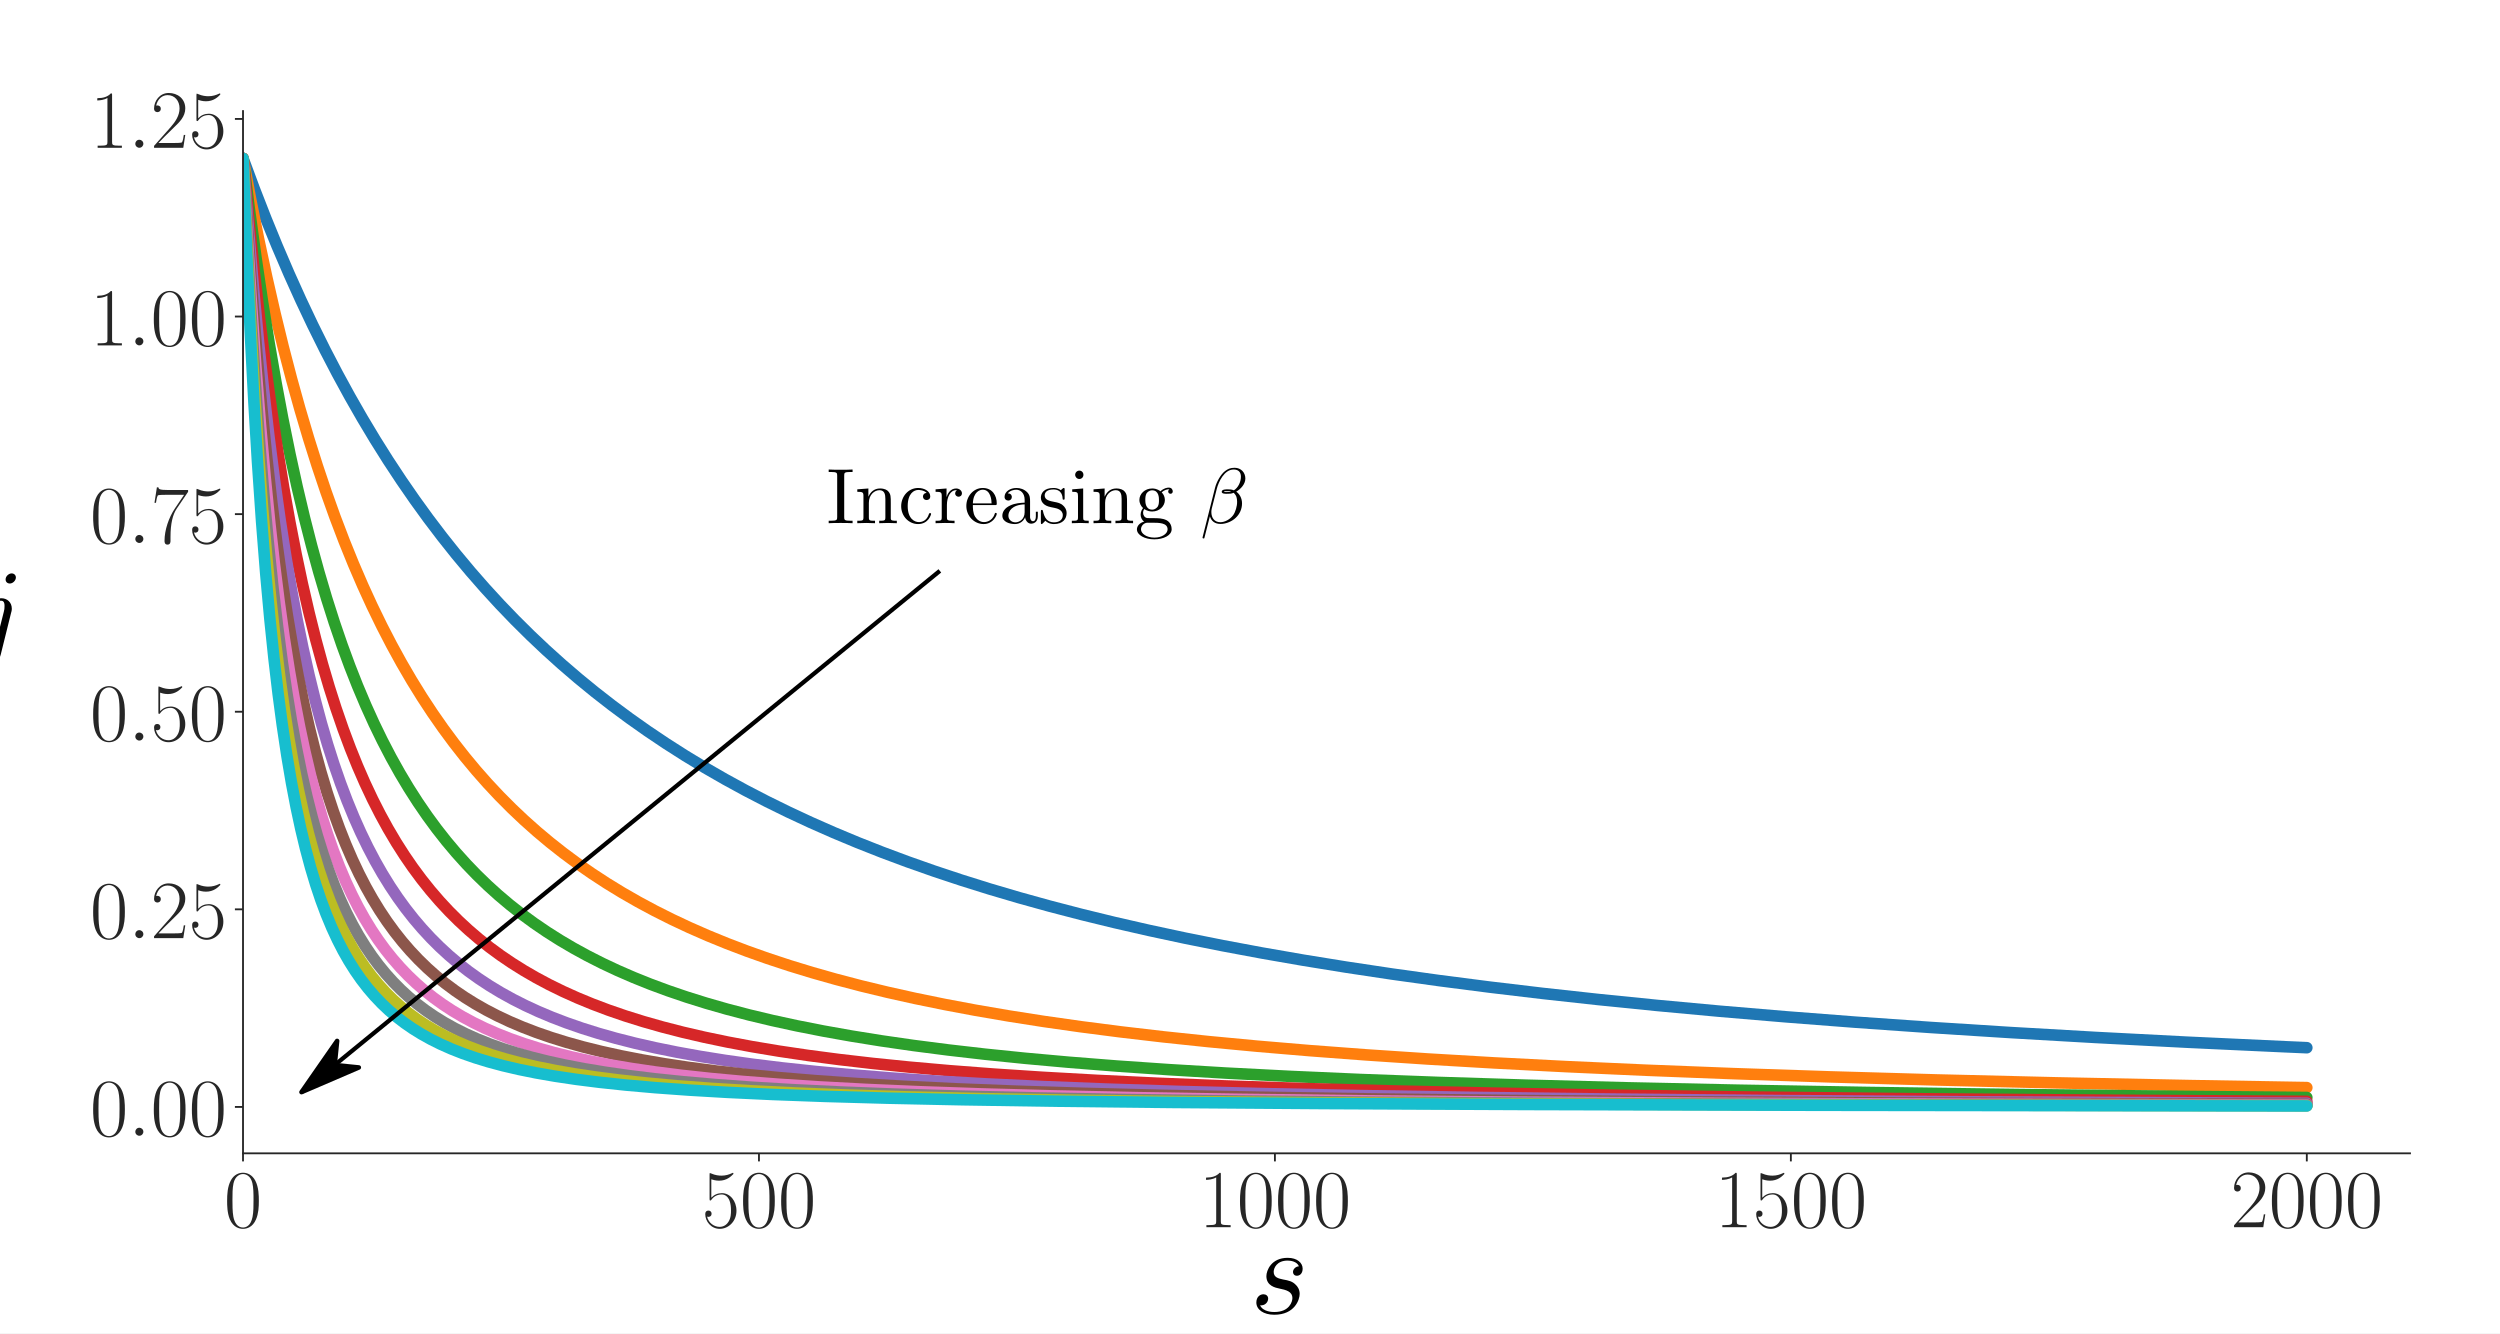
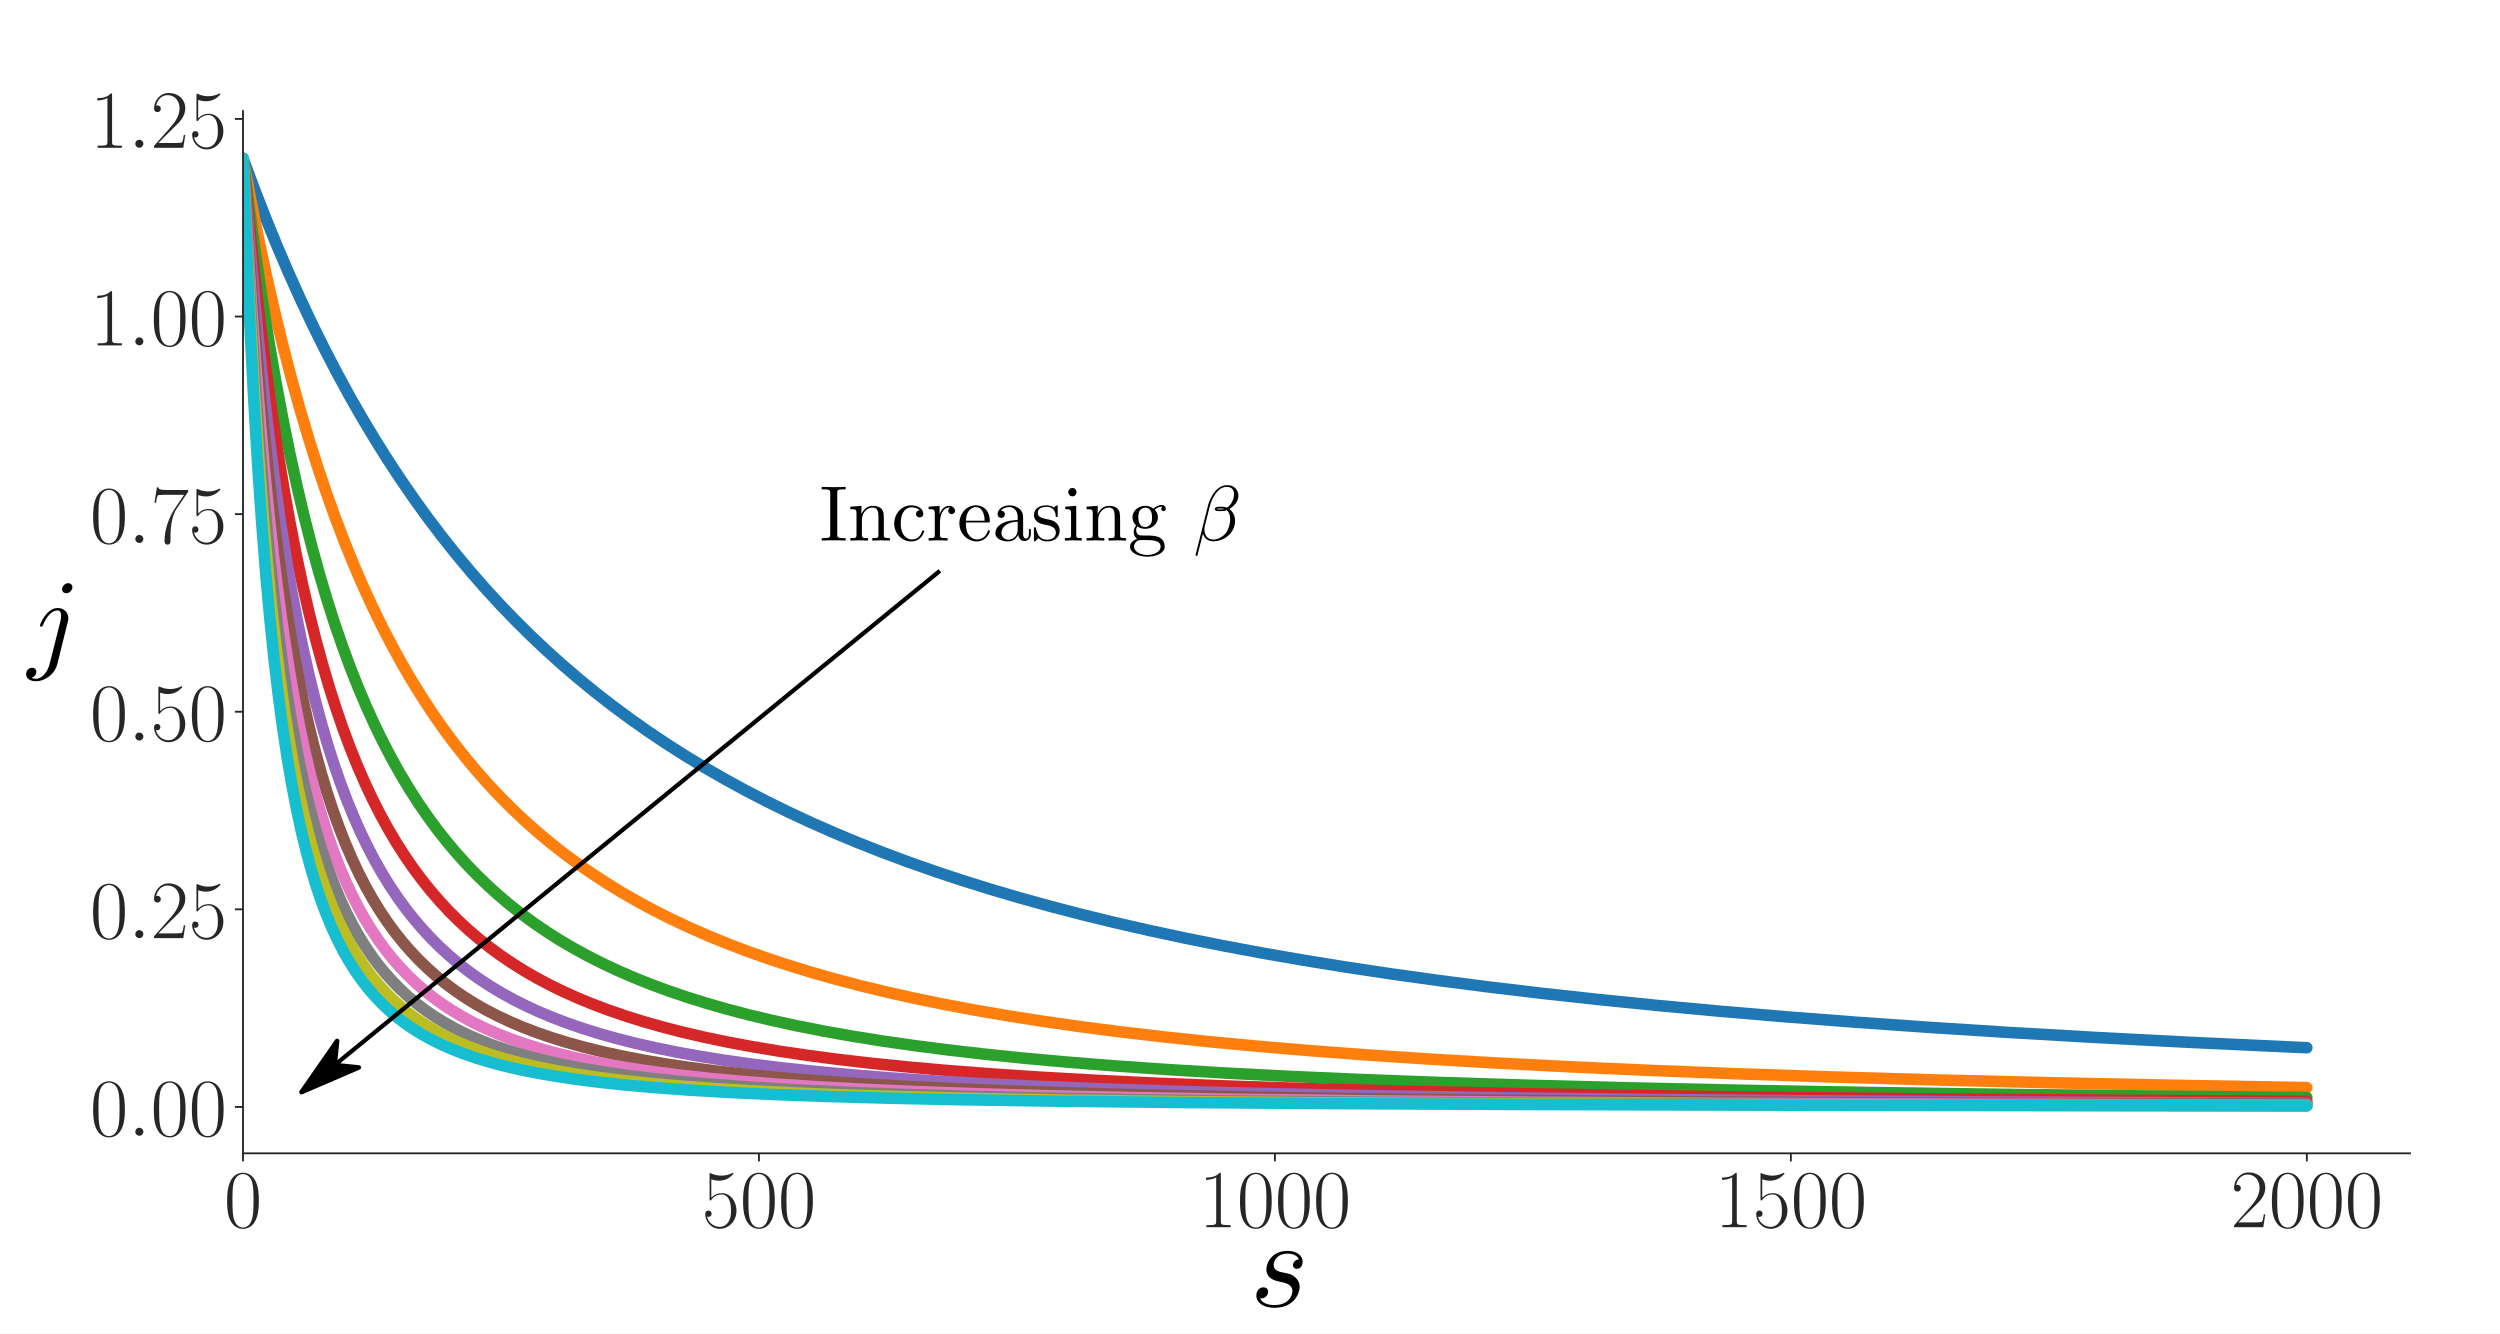
<svg xmlns="http://www.w3.org/2000/svg" xmlns:xlink="http://www.w3.org/1999/xlink" width="1080pt" height="576pt" viewBox="0 0 1080 576" version="1.1" id="svg262">
  <defs id="defs6">
    <marker style="overflow:visible;" id="Arrow1Lend" refX="0.0" refY="0.0" orient="auto">
      <path transform="scale(0.8) rotate(180) translate(12.5,0)" style="fill-rule:evenodd;fill:context-stroke;stroke:context-stroke;stroke-width:1.0pt;" d="M 0.0,0.0 L 5.0,-5.0 L -12.5,0.0 L 5.0,5.0 L 0.0,0.0 z " id="path1119" />
    </marker>
    <marker style="overflow:visible" id="Arrow1Lstart" refX="0.0" refY="0.0" orient="auto">
      <path transform="scale(0.8) translate(12.5,0)" style="fill-rule:evenodd;fill:context-stroke;stroke:context-stroke;stroke-width:1.0pt" d="M 0.0,0.0 L 5.0,-5.0 L -12.5,0.0 L 5.0,5.0 L 0.0,0.0 z " id="path1116" />
    </marker>
    <style type="text/css" id="style4">*{stroke-linejoin: round; stroke-linecap: butt}</style>
    <g id="g9151">
      <symbol overflow="visible" id="symbol3844">
        <path style="stroke:none;" d="" id="path4050" />
      </symbol>
      <symbol overflow="visible" id="symbol1366">
        <path style="stroke:none;" d="M 2.25 -6.031 C 2.25 -6.391 2.266 -6.5 3.062 -6.5 L 3.312 -6.5 L 3.312 -6.812 C 2.969 -6.781 2.188 -6.781 1.797 -6.781 C 1.422 -6.781 0.625 -6.781 0.281 -6.812 L 0.281 -6.5 L 0.531 -6.5 C 1.328 -6.5 1.359 -6.391 1.359 -6.031 L 1.359 -0.781 C 1.359 -0.422 1.328 -0.312 0.531 -0.312 L 0.281 -0.312 L 0.281 0 C 0.625 -0.031 1.422 -0.031 1.797 -0.031 C 2.188 -0.031 2.969 -0.031 3.312 0 L 3.312 -0.312 L 3.062 -0.312 C 2.266 -0.312 2.25 -0.422 2.25 -0.781 Z M 2.25 -6.031 " id="path1182" />
      </symbol>
      <symbol overflow="visible" id="symbol1303">
        <path style="stroke:none;" d="M 1.094 -3.422 L 1.094 -0.75 C 1.094 -0.312 0.984 -0.312 0.312 -0.312 L 0.312 0 C 0.672 -0.016 1.172 -0.031 1.453 -0.031 C 1.703 -0.031 2.219 -0.016 2.562 0 L 2.562 -0.312 C 1.891 -0.312 1.781 -0.312 1.781 -0.75 L 1.781 -2.594 C 1.781 -3.625 2.5 -4.188 3.125 -4.188 C 3.766 -4.188 3.875 -3.656 3.875 -3.078 L 3.875 -0.75 C 3.875 -0.312 3.766 -0.312 3.094 -0.312 L 3.094 0 C 3.438 -0.016 3.953 -0.031 4.219 -0.031 C 4.469 -0.031 5 -0.016 5.328 0 L 5.328 -0.312 C 4.812 -0.312 4.562 -0.312 4.562 -0.609 L 4.562 -2.516 C 4.562 -3.375 4.562 -3.672 4.25 -4.031 C 4.109 -4.203 3.781 -4.406 3.203 -4.406 C 2.469 -4.406 2 -3.984 1.719 -3.359 L 1.719 -4.406 L 0.312 -4.297 L 0.312 -3.984 C 1.016 -3.984 1.094 -3.922 1.094 -3.422 Z M 1.094 -3.422 " id="path8937" />
      </symbol>
      <symbol overflow="visible" id="symbol5169">
        <path style="stroke:none;" d="M 1.172 -2.172 C 1.172 -3.797 1.984 -4.219 2.516 -4.219 C 2.609 -4.219 3.234 -4.203 3.578 -3.844 C 3.172 -3.812 3.109 -3.516 3.109 -3.391 C 3.109 -3.125 3.297 -2.938 3.562 -2.938 C 3.828 -2.938 4.031 -3.094 4.031 -3.406 C 4.031 -4.078 3.266 -4.469 2.5 -4.469 C 1.25 -4.469 0.344 -3.391 0.344 -2.156 C 0.344 -0.875 1.328 0.109 2.484 0.109 C 3.812 0.109 4.141 -1.094 4.141 -1.188 C 4.141 -1.281 4.031 -1.281 4 -1.281 C 3.922 -1.281 3.891 -1.25 3.875 -1.188 C 3.594 -0.266 2.938 -0.141 2.578 -0.141 C 2.047 -0.141 1.172 -0.562 1.172 -2.172 Z M 1.172 -2.172 " id="path9913" />
      </symbol>
      <symbol overflow="visible" id="symbol856">
        <path style="stroke:none;" d="M 1.672 -3.312 L 1.672 -4.406 L 0.281 -4.297 L 0.281 -3.984 C 0.984 -3.984 1.062 -3.922 1.062 -3.422 L 1.062 -0.75 C 1.062 -0.312 0.953 -0.312 0.281 -0.312 L 0.281 0 C 0.672 -0.016 1.141 -0.031 1.422 -0.031 C 1.812 -0.031 2.281 -0.031 2.688 0 L 2.688 -0.312 L 2.469 -0.312 C 1.734 -0.312 1.719 -0.422 1.719 -0.781 L 1.719 -2.312 C 1.719 -3.297 2.141 -4.188 2.891 -4.188 C 2.953 -4.188 2.984 -4.188 3 -4.172 C 2.969 -4.172 2.766 -4.047 2.766 -3.781 C 2.766 -3.516 2.984 -3.359 3.203 -3.359 C 3.375 -3.359 3.625 -3.484 3.625 -3.797 C 3.625 -4.109 3.312 -4.406 2.891 -4.406 C 2.156 -4.406 1.797 -3.734 1.672 -3.312 Z M 1.672 -3.312 " id="path7759" />
      </symbol>
      <symbol overflow="visible" id="symbol9810">
        <path style="stroke:none;" d="M 1.109 -2.516 C 1.172 -4 2.016 -4.25 2.359 -4.25 C 3.375 -4.25 3.484 -2.906 3.484 -2.516 Z M 1.109 -2.297 L 3.891 -2.297 C 4.109 -2.297 4.141 -2.297 4.141 -2.516 C 4.141 -3.5 3.594 -4.469 2.359 -4.469 C 1.203 -4.469 0.281 -3.438 0.281 -2.188 C 0.281 -0.859 1.328 0.109 2.469 0.109 C 3.688 0.109 4.141 -1 4.141 -1.188 C 4.141 -1.281 4.062 -1.312 4 -1.312 C 3.922 -1.312 3.891 -1.25 3.875 -1.172 C 3.531 -0.141 2.625 -0.141 2.531 -0.141 C 2.031 -0.141 1.641 -0.438 1.406 -0.812 C 1.109 -1.281 1.109 -1.938 1.109 -2.297 Z M 1.109 -2.297 " id="path8660" />
      </symbol>
      <symbol overflow="visible" id="symbol4187">
        <path style="stroke:none;" d="M 3.312 -0.75 C 3.359 -0.359 3.625 0.062 4.094 0.062 C 4.312 0.062 4.922 -0.078 4.922 -0.891 L 4.922 -1.453 L 4.672 -1.453 L 4.672 -0.891 C 4.672 -0.312 4.422 -0.25 4.312 -0.25 C 3.984 -0.25 3.938 -0.703 3.938 -0.75 L 3.938 -2.734 C 3.938 -3.156 3.938 -3.547 3.578 -3.922 C 3.188 -4.312 2.688 -4.469 2.219 -4.469 C 1.391 -4.469 0.703 -4 0.703 -3.344 C 0.703 -3.047 0.906 -2.875 1.172 -2.875 C 1.453 -2.875 1.625 -3.078 1.625 -3.328 C 1.625 -3.453 1.578 -3.781 1.109 -3.781 C 1.391 -4.141 1.875 -4.25 2.188 -4.25 C 2.688 -4.25 3.25 -3.859 3.25 -2.969 L 3.25 -2.609 C 2.734 -2.578 2.047 -2.547 1.422 -2.25 C 0.672 -1.906 0.422 -1.391 0.422 -0.953 C 0.422 -0.141 1.391 0.109 2.016 0.109 C 2.672 0.109 3.125 -0.297 3.312 -0.75 Z M 3.25 -2.391 L 3.25 -1.391 C 3.25 -0.453 2.531 -0.109 2.078 -0.109 C 1.594 -0.109 1.188 -0.453 1.188 -0.953 C 1.188 -1.5 1.609 -2.328 3.25 -2.391 Z M 3.25 -2.391 " id="path6323" />
      </symbol>
      <symbol overflow="visible" id="symbol6079">
        <path style="stroke:none;" d="M 2.078 -1.938 C 2.297 -1.891 3.109 -1.734 3.109 -1.016 C 3.109 -0.516 2.766 -0.109 1.984 -0.109 C 1.141 -0.109 0.781 -0.672 0.594 -1.531 C 0.562 -1.656 0.562 -1.688 0.453 -1.688 C 0.328 -1.688 0.328 -1.625 0.328 -1.453 L 0.328 -0.125 C 0.328 0.047 0.328 0.109 0.438 0.109 C 0.484 0.109 0.5 0.094 0.688 -0.094 C 0.703 -0.109 0.703 -0.125 0.891 -0.312 C 1.328 0.094 1.781 0.109 1.984 0.109 C 3.125 0.109 3.594 -0.562 3.594 -1.281 C 3.594 -1.797 3.297 -2.109 3.172 -2.219 C 2.844 -2.547 2.453 -2.625 2.031 -2.703 C 1.469 -2.812 0.812 -2.938 0.812 -3.516 C 0.812 -3.875 1.062 -4.281 1.922 -4.281 C 3.016 -4.281 3.078 -3.375 3.094 -3.078 C 3.094 -2.984 3.188 -2.984 3.203 -2.984 C 3.344 -2.984 3.344 -3.031 3.344 -3.219 L 3.344 -4.234 C 3.344 -4.391 3.344 -4.469 3.234 -4.469 C 3.188 -4.469 3.156 -4.469 3.031 -4.344 C 3 -4.312 2.906 -4.219 2.859 -4.188 C 2.484 -4.469 2.078 -4.469 1.922 -4.469 C 0.703 -4.469 0.328 -3.797 0.328 -3.234 C 0.328 -2.891 0.484 -2.609 0.75 -2.391 C 1.078 -2.141 1.359 -2.078 2.078 -1.938 Z M 2.078 -1.938 " id="path1599" />
      </symbol>
      <symbol overflow="visible" id="symbol8472">
        <path style="stroke:none;" d="M 1.766 -4.406 L 0.375 -4.297 L 0.375 -3.984 C 1.016 -3.984 1.109 -3.922 1.109 -3.438 L 1.109 -0.75 C 1.109 -0.312 1 -0.312 0.328 -0.312 L 0.328 0 C 0.641 -0.016 1.188 -0.031 1.422 -0.031 C 1.781 -0.031 2.125 -0.016 2.469 0 L 2.469 -0.312 C 1.797 -0.312 1.766 -0.359 1.766 -0.75 Z M 1.797 -6.141 C 1.797 -6.453 1.562 -6.672 1.281 -6.672 C 0.969 -6.672 0.75 -6.406 0.75 -6.141 C 0.75 -5.875 0.969 -5.609 1.281 -5.609 C 1.562 -5.609 1.797 -5.828 1.797 -6.141 Z M 1.797 -6.141 " id="path5448" />
      </symbol>
      <symbol overflow="visible" id="symbol950">
        <path style="stroke:none;" d="M 2.219 -1.719 C 1.344 -1.719 1.344 -2.719 1.344 -2.938 C 1.344 -3.203 1.359 -3.531 1.5 -3.781 C 1.578 -3.891 1.812 -4.172 2.219 -4.172 C 3.078 -4.172 3.078 -3.188 3.078 -2.953 C 3.078 -2.688 3.078 -2.359 2.922 -2.109 C 2.844 -2 2.609 -1.719 2.219 -1.719 Z M 1.062 -1.328 C 1.062 -1.359 1.062 -1.594 1.219 -1.797 C 1.609 -1.516 2.031 -1.484 2.219 -1.484 C 3.141 -1.484 3.828 -2.172 3.828 -2.938 C 3.828 -3.312 3.672 -3.672 3.422 -3.906 C 3.781 -4.25 4.141 -4.297 4.312 -4.297 C 4.344 -4.297 4.391 -4.297 4.422 -4.281 C 4.312 -4.25 4.25 -4.141 4.25 -4.016 C 4.25 -3.844 4.391 -3.734 4.547 -3.734 C 4.641 -3.734 4.828 -3.797 4.828 -4.031 C 4.828 -4.203 4.719 -4.516 4.328 -4.516 C 4.125 -4.516 3.688 -4.453 3.266 -4.047 C 2.844 -4.375 2.438 -4.406 2.219 -4.406 C 1.281 -4.406 0.594 -3.719 0.594 -2.953 C 0.594 -2.516 0.812 -2.141 1.062 -1.922 C 0.938 -1.781 0.75 -1.453 0.75 -1.094 C 0.75 -0.781 0.891 -0.406 1.203 -0.203 C 0.594 -0.047 0.281 0.391 0.281 0.781 C 0.281 1.5 1.266 2.047 2.484 2.047 C 3.656 2.047 4.688 1.547 4.688 0.766 C 4.688 0.422 4.562 -0.094 4.047 -0.375 C 3.516 -0.641 2.938 -0.641 2.328 -0.641 C 2.078 -0.641 1.656 -0.641 1.578 -0.656 C 1.266 -0.703 1.062 -1 1.062 -1.328 Z M 2.5 1.828 C 1.484 1.828 0.797 1.312 0.797 0.781 C 0.797 0.328 1.172 -0.047 1.609 -0.062 L 2.203 -0.062 C 3.062 -0.062 4.172 -0.062 4.172 0.781 C 4.172 1.328 3.469 1.828 2.5 1.828 Z M 2.5 1.828 " id="path3969" />
      </symbol>
      <symbol overflow="visible" id="symbol7783">
        <path style="stroke:none;" d="" id="path5863" />
      </symbol>
      <symbol overflow="visible" id="symbol2578">
        <path style="stroke:none;" d="M 5.734 -5.672 C 5.734 -6.422 5.188 -7.031 4.375 -7.031 C 3.797 -7.031 3.516 -6.875 3.172 -6.625 C 2.625 -6.219 2.078 -5.25 1.891 -4.5 L 0.297 1.828 C 0.297 1.875 0.344 1.938 0.422 1.938 C 0.5 1.938 0.531 1.906 0.531 1.891 L 1.234 -0.875 C 1.422 -0.266 1.859 0.094 2.594 0.094 C 3.312 0.094 4.062 -0.25 4.516 -0.688 C 5 -1.141 5.312 -1.781 5.312 -2.516 C 5.312 -3.234 4.938 -3.766 4.578 -4 C 5.156 -4.344 5.734 -4.953 5.734 -5.672 Z M 3.938 -4.016 C 3.812 -3.969 3.703 -3.953 3.453 -3.953 C 3.312 -3.953 3.125 -3.938 3.016 -3.984 C 3.047 -4.094 3.406 -4.062 3.516 -4.062 C 3.719 -4.062 3.812 -4.062 3.938 -4.016 Z M 5.172 -5.906 C 5.172 -5.203 4.797 -4.484 4.281 -4.172 C 4 -4.281 3.812 -4.297 3.516 -4.297 C 3.297 -4.297 2.734 -4.312 2.734 -3.984 C 2.734 -3.703 3.25 -3.734 3.422 -3.734 C 3.797 -3.734 3.953 -3.734 4.25 -3.859 C 4.625 -3.5 4.672 -3.188 4.688 -2.734 C 4.703 -2.156 4.469 -1.406 4.188 -1.016 C 3.797 -0.484 3.125 -0.125 2.562 -0.125 C 1.797 -0.125 1.422 -0.703 1.422 -1.406 C 1.422 -1.5 1.422 -1.656 1.469 -1.844 L 2.109 -4.359 C 2.328 -5.219 3.047 -6.812 4.25 -6.812 C 4.828 -6.812 5.172 -6.5 5.172 -5.906 Z M 5.172 -5.906 " id="path9817" />
      </symbol>
    </g>
    <g id="g6552">
      <symbol overflow="visible" id="symbol3606">
        <path style="stroke:none;" d="" id="path761" />
      </symbol>
      <symbol overflow="visible" id="symbol7247">
        <path style="stroke:none;" d="M 3.891 -3.734 C 3.625 -3.719 3.422 -3.5 3.422 -3.281 C 3.422 -3.141 3.516 -2.984 3.734 -2.984 C 3.953 -2.984 4.188 -3.156 4.188 -3.547 C 4.188 -4 3.766 -4.406 3 -4.406 C 1.688 -4.406 1.312 -3.391 1.312 -2.953 C 1.312 -2.172 2.047 -2.031 2.344 -1.969 C 2.859 -1.859 3.375 -1.75 3.375 -1.203 C 3.375 -0.953 3.156 -0.109 1.953 -0.109 C 1.812 -0.109 1.047 -0.109 0.812 -0.641 C 1.203 -0.594 1.453 -0.891 1.453 -1.172 C 1.453 -1.391 1.281 -1.516 1.078 -1.516 C 0.812 -1.516 0.516 -1.312 0.516 -0.859 C 0.516 -0.297 1.094 0.109 1.938 0.109 C 3.562 0.109 3.953 -1.094 3.953 -1.547 C 3.953 -1.906 3.766 -2.156 3.641 -2.266 C 3.375 -2.547 3.078 -2.609 2.641 -2.688 C 2.281 -2.766 1.891 -2.844 1.891 -3.297 C 1.891 -3.578 2.125 -4.188 3 -4.188 C 3.25 -4.188 3.75 -4.109 3.891 -3.734 Z M 3.891 -3.734 " id="path8413" />
      </symbol>
    </g>
    <g id="g1034">
      <symbol overflow="visible" id="symbol7494">
        <path style="stroke:none;" d="" id="path4746" />
      </symbol>
      <symbol overflow="visible" id="symbol4426">
        <path style="stroke:none;" d="M 3.953 -6.234 C 3.953 -6.422 3.812 -6.594 3.578 -6.594 C 3.344 -6.594 3.047 -6.359 3.047 -6.062 C 3.047 -5.859 3.188 -5.703 3.422 -5.703 C 3.688 -5.703 3.953 -5.969 3.953 -6.234 Z M 1.953 0.5 C 1.766 1.25 1.281 1.828 0.734 1.828 C 0.672 1.828 0.516 1.828 0.344 1.734 C 0.641 1.672 0.781 1.406 0.781 1.203 C 0.781 1.047 0.672 0.859 0.406 0.859 C 0.156 0.859 -0.125 1.062 -0.125 1.422 C -0.125 1.828 0.266 2.047 0.75 2.047 C 1.453 2.047 2.375 1.516 2.625 0.531 L 3.531 -3.125 C 3.594 -3.312 3.594 -3.453 3.594 -3.484 C 3.594 -4.062 3.172 -4.406 2.672 -4.406 C 1.656 -4.406 1.094 -2.953 1.094 -2.875 C 1.094 -2.766 1.188 -2.766 1.203 -2.766 C 1.297 -2.766 1.312 -2.781 1.391 -2.969 C 1.641 -3.578 2.094 -4.188 2.641 -4.188 C 2.781 -4.188 2.953 -4.141 2.953 -3.734 C 2.953 -3.5 2.938 -3.391 2.891 -3.219 Z M 1.953 0.5 " id="path6807" />
      </symbol>
    </g>
  </defs>
  <g id="figure_1">
    <g id="patch_1">
      <path d="M 0 576  L 1080 576  L 1080 0  L 0 0  z " style="fill: #ffffff" id="path8" />
    </g>
    <g id="axes_1">
      <g id="patch_2">
        <path d="M 104.981 498.237  L 1041.12 498.237  L 1041.12 47.991  L 104.981 47.991  z " style="fill: #ffffff" id="path11" />
      </g>
      <g id="matplotlib.axis_1">
        <g id="xtick_1">
          <g id="line2d_1">
            <defs id="defs15">
              <path id="mfeec7d2810" d="M 0 0  L 0 3.5  " style="stroke: #262626; stroke-width: 0.8" />
            </defs>
            <g id="g19">
              <use xlink:href="#mfeec7d2810" x="104.981" y="498.237" style="fill: #262626; stroke: #262626; stroke-width: 0.8" id="use17" />
            </g>
          </g>
          <g id="text_1">
            <g style="fill: #262626" transform="translate(96.75641 530.1439) scale(0.36 -0.36)" id="g27">
              <defs id="defs23">
                <path id="CMR17-30" d="M 2688 2025  C 2688 2416 2682 3080 2413 3591  C 2176 4039 1798 4198 1466 4198  C 1158 4198 768 4058 525 3597  C 269 3118 243 2524 243 2025  C 243 1661 250 1106 448 619  C 723 -39 1216 -128 1466 -128  C 1760 -128 2208 -7 2470 600  C 2662 1042 2688 1559 2688 2025  z M 1466 -26  C 1056 -26 813 325 723 812  C 653 1188 653 1738 653 2096  C 653 2588 653 2997 736 3387  C 858 3929 1216 4096 1466 4096  C 1728 4096 2067 3923 2189 3400  C 2272 3036 2278 2607 2278 2096  C 2278 1680 2278 1169 2202 792  C 2067 95 1690 -26 1466 -26  z " transform="scale(0.015625)" />
              </defs>
              <use xlink:href="#CMR17-30" transform="scale(0.996264)" id="use25" />
            </g>
          </g>
        </g>
        <g id="xtick_2">
          <g id="line2d_2">
            <g id="g33">
              <use xlink:href="#mfeec7d2810" x="327.871" y="498.237" style="fill: #262626; stroke: #262626; stroke-width: 0.8" id="use31" />
            </g>
          </g>
          <g id="text_2">
            <g style="fill: #262626" transform="translate(303.1982 530.1439) scale(0.36 -0.36)" id="g45">
              <defs id="defs37">
                <path id="CMR17-35" d="M 730 3692  C 794 3666 1056 3584 1325 3584  C 1920 3584 2246 3911 2432 4100  C 2432 4157 2432 4192 2394 4192  C 2387 4192 2374 4192 2323 4163  C 2099 4058 1837 3973 1517 3973  C 1325 3973 1037 3999 723 4139  C 653 4171 640 4171 634 4171  C 602 4171 595 4164 595 4037  L 595 2203  C 595 2089 595 2057 659 2057  C 691 2057 704 2070 736 2114  C 941 2401 1222 2522 1542 2522  C 1766 2522 2246 2382 2246 1289  C 2246 1085 2246 715 2054 421  C 1894 159 1645 25 1370 25  C 947 25 518 320 403 814  C 429 807 480 795 506 795  C 589 795 749 840 749 1038  C 749 1210 627 1280 506 1280  C 358 1280 262 1190 262 1011  C 262 454 704 -128 1382 -128  C 2042 -128 2669 440 2669 1264  C 2669 2030 2170 2624 1549 2624  C 1222 2624 947 2503 730 2274  L 730 3692  z " transform="scale(0.015625)" />
              </defs>
              <use xlink:href="#CMR17-35" transform="scale(0.996264)" id="use39" />
              <use xlink:href="#CMR17-30" transform="translate(45.69048 0) scale(0.996264)" id="use41" />
              <use xlink:href="#CMR17-30" transform="translate(91.38095 0) scale(0.996264)" id="use43" />
            </g>
          </g>
        </g>
        <g id="xtick_3">
          <g id="line2d_3">
            <g id="g51">
              <use xlink:href="#mfeec7d2810" x="550.761" y="498.237" style="fill: #262626; stroke: #262626; stroke-width: 0.8" id="use49" />
            </g>
          </g>
          <g id="text_3">
            <g style="fill: #262626" transform="translate(517.8642 530.1439) scale(0.36 -0.36)" id="g65">
              <defs id="defs55">
                <path id="CMR17-31" d="M 1702 4058  C 1702 4192 1696 4192 1606 4192  C 1357 3916 979 3827 621 3827  C 602 3827 570 3827 563 3808  C 557 3795 557 3782 557 3648  C 755 3648 1088 3686 1344 3839  L 1344 461  C 1344 236 1331 160 781 160  L 589 160  L 589 0  C 896 0 1216 0 1523 0  C 1830 0 2150 0 2458 0  L 2458 160  L 2266 160  C 1715 160 1702 230 1702 458  L 1702 4058  z " transform="scale(0.015625)" />
              </defs>
              <use xlink:href="#CMR17-31" transform="scale(0.996264)" id="use57" />
              <use xlink:href="#CMR17-30" transform="translate(45.69048 0) scale(0.996264)" id="use59" />
              <use xlink:href="#CMR17-30" transform="translate(91.38095 0) scale(0.996264)" id="use61" />
              <use xlink:href="#CMR17-30" transform="translate(137.0714 0) scale(0.996264)" id="use63" />
            </g>
          </g>
        </g>
        <g id="xtick_4">
          <g id="line2d_4">
            <g id="g71">
              <use xlink:href="#mfeec7d2810" x="773.652" y="498.237" style="fill: #262626; stroke: #262626; stroke-width: 0.8" id="use69" />
            </g>
          </g>
          <g id="text_4">
            <g style="fill: #262626" transform="translate(740.7545 530.1439) scale(0.36 -0.36)" id="g82">
              <use xlink:href="#CMR17-31" transform="scale(0.996264)" id="use74" />
              <use xlink:href="#CMR17-35" transform="translate(45.69048 0) scale(0.996264)" id="use76" />
              <use xlink:href="#CMR17-30" transform="translate(91.38095 0) scale(0.996264)" id="use78" />
              <use xlink:href="#CMR17-30" transform="translate(137.0714 0) scale(0.996264)" id="use80" />
            </g>
          </g>
        </g>
        <g id="xtick_5">
          <g id="line2d_5">
            <g id="g88">
              <use xlink:href="#mfeec7d2810" x="996.542" y="498.237" style="fill: #262626; stroke: #262626; stroke-width: 0.8" id="use86" />
            </g>
          </g>
          <g id="text_5">
            <g style="fill: #262626" transform="translate(963.6448 530.1439) scale(0.36 -0.36)" id="g102">
              <defs id="defs92">
                <path id="CMR17-32" d="M 2669 989  L 2554 989  C 2490 536 2438 459 2413 420  C 2381 369 1920 369 1830 369  L 602 369  C 832 619 1280 1072 1824 1597  C 2214 1967 2669 2402 2669 3035  C 2669 3790 2067 4224 1395 4224  C 691 4224 262 3604 262 3030  C 262 2780 448 2748 525 2748  C 589 2748 781 2787 781 3010  C 781 3207 614 3264 525 3264  C 486 3264 448 3258 422 3245  C 544 3790 915 4058 1306 4058  C 1862 4058 2227 3617 2227 3035  C 2227 2479 1901 2000 1536 1584  L 262 146  L 262 0  L 2515 0  L 2669 989  z " transform="scale(0.015625)" />
              </defs>
              <use xlink:href="#CMR17-32" transform="scale(0.996264)" id="use94" />
              <use xlink:href="#CMR17-30" transform="translate(45.69048 0) scale(0.996264)" id="use96" />
              <use xlink:href="#CMR17-30" transform="translate(91.38095 0) scale(0.996264)" id="use98" />
              <use xlink:href="#CMR17-30" transform="translate(137.0714 0) scale(0.996264)" id="use100" />
            </g>
          </g>
        </g>
      </g>
      <g id="matplotlib.axis_2">
        <g id="ytick_1">
          <g id="line2d_6">
            <defs id="defs108">
              <path id="m984793fc97" d="M 0 0  L -3.5 0  " style="stroke: #262626; stroke-width: 0.8" />
            </defs>
            <g id="g112">
              <use xlink:href="#m984793fc97" x="104.981" y="478.197" style="fill: #262626; stroke: #262626; stroke-width: 0.8" id="use110" />
            </g>
          </g>
          <g id="text_6">
            <g style="fill: #262626" transform="translate(38.88 490.6501) scale(0.36 -0.36)" id="g126">
              <defs id="defs116">
                <path id="CMMI12-3a" d="M 1178 307  C 1178 492 1024 619 870 619  C 685 619 557 466 557 313  C 557 128 710 0 864 0  C 1050 0 1178 153 1178 307  z " transform="scale(0.015625)" />
              </defs>
              <use xlink:href="#CMR17-30" transform="scale(0.996264)" id="use118" />
              <use xlink:href="#CMMI12-3a" transform="translate(45.69048 0) scale(0.996264)" id="use120" />
              <use xlink:href="#CMR17-30" transform="translate(72.78765 0) scale(0.996264)" id="use122" />
              <use xlink:href="#CMR17-30" transform="translate(118.4781 0) scale(0.996264)" id="use124" />
            </g>
          </g>
        </g>
        <g id="ytick_2">
          <g id="line2d_7">
            <g id="g132">
              <use xlink:href="#m984793fc97" x="104.981" y="392.834" style="fill: #262626; stroke: #262626; stroke-width: 0.8" id="use130" />
            </g>
          </g>
          <g id="text_7">
            <g style="fill: #262626" transform="translate(38.88 405.2875) scale(0.36 -0.36)" id="g143">
              <use xlink:href="#CMR17-30" transform="scale(0.996264)" id="use135" />
              <use xlink:href="#CMMI12-3a" transform="translate(45.69048 0) scale(0.996264)" id="use137" />
              <use xlink:href="#CMR17-32" transform="translate(72.78765 0) scale(0.996264)" id="use139" />
              <use xlink:href="#CMR17-35" transform="translate(118.4781 0) scale(0.996264)" id="use141" />
            </g>
          </g>
        </g>
        <g id="ytick_3">
          <g id="line2d_8">
            <g id="g149">
              <use xlink:href="#m984793fc97" x="104.981" y="307.472" style="fill: #262626; stroke: #262626; stroke-width: 0.8" id="use147" />
            </g>
          </g>
          <g id="text_8">
            <g style="fill: #262626" transform="translate(38.88 319.925) scale(0.36 -0.36)" id="g160">
              <use xlink:href="#CMR17-30" transform="scale(0.996264)" id="use152" />
              <use xlink:href="#CMMI12-3a" transform="translate(45.69048 0) scale(0.996264)" id="use154" />
              <use xlink:href="#CMR17-35" transform="translate(72.78765 0) scale(0.996264)" id="use156" />
              <use xlink:href="#CMR17-30" transform="translate(118.4781 0) scale(0.996264)" id="use158" />
            </g>
          </g>
        </g>
        <g id="ytick_4">
          <g id="line2d_9">
            <g id="g166">
              <use xlink:href="#m984793fc97" x="104.981" y="222.109" style="fill: #262626; stroke: #262626; stroke-width: 0.8" id="use164" />
            </g>
          </g>
          <g id="text_9">
            <g style="fill: #262626" transform="translate(38.88 234.5624) scale(0.36 -0.36)" id="g180">
              <defs id="defs170">
                <path id="CMR17-37" d="M 2886 3941  L 2886 4081  L 1382 4081  C 634 4081 621 4165 595 4288  L 480 4288  L 294 3094  L 410 3094  C 429 3215 474 3540 550 3661  C 589 3712 1062 3712 1171 3712  L 2579 3712  L 1869 2661  C 1395 1954 1069 999 1069 165  C 1069 89 1069 -128 1299 -128  C 1530 -128 1530 89 1530 171  L 1530 465  C 1530 1508 1709 2196 2003 2636  L 2886 3941  z " transform="scale(0.015625)" />
              </defs>
              <use xlink:href="#CMR17-30" transform="scale(0.996264)" id="use172" />
              <use xlink:href="#CMMI12-3a" transform="translate(45.69048 0) scale(0.996264)" id="use174" />
              <use xlink:href="#CMR17-37" transform="translate(72.78765 0) scale(0.996264)" id="use176" />
              <use xlink:href="#CMR17-35" transform="translate(118.4781 0) scale(0.996264)" id="use178" />
            </g>
          </g>
        </g>
        <g id="ytick_5">
          <g id="line2d_10">
            <g id="g186">
              <use xlink:href="#m984793fc97" x="104.981" y="136.747" style="fill: #262626; stroke: #262626; stroke-width: 0.8" id="use184" />
            </g>
          </g>
          <g id="text_10">
            <g style="fill: #262626" transform="translate(38.88 149.1999) scale(0.36 -0.36)" id="g197">
              <use xlink:href="#CMR17-31" transform="scale(0.996264)" id="use189" />
              <use xlink:href="#CMMI12-3a" transform="translate(45.69048 0) scale(0.996264)" id="use191" />
              <use xlink:href="#CMR17-30" transform="translate(72.78765 0) scale(0.996264)" id="use193" />
              <use xlink:href="#CMR17-30" transform="translate(118.4781 0) scale(0.996264)" id="use195" />
            </g>
          </g>
        </g>
        <g id="ytick_6">
          <g id="line2d_11">
            <g id="g203">
              <use xlink:href="#m984793fc97" x="104.981" y="51.384" style="fill: #262626; stroke: #262626; stroke-width: 0.8" id="use201" />
            </g>
          </g>
          <g id="text_11">
            <g style="fill: #262626" transform="translate(38.88 63.83729) scale(0.36 -0.36)" id="g214">
              <use xlink:href="#CMR17-31" transform="scale(0.996264)" id="use206" />
              <use xlink:href="#CMMI12-3a" transform="translate(45.69048 0) scale(0.996264)" id="use208" />
              <use xlink:href="#CMR17-32" transform="translate(72.78765 0) scale(0.996264)" id="use210" />
              <use xlink:href="#CMR17-35" transform="translate(118.4781 0) scale(0.996264)" id="use212" />
            </g>
          </g>
        </g>
      </g>
      <g id="line2d_12">
        <path d="M 104.981 68.457  L 109.884 81.665  L 114.788 94.245  L 119.691 106.235  L 124.818 118.179  L 129.944 129.557  L 135.071 140.403  L 140.42 151.191  L 145.77 161.469  L 151.119 171.27  L 156.468 180.623  L 162.041 189.918  L 167.613 198.785  L 173.408 207.579  L 179.203 215.963  L 184.998 223.965  L 191.016 231.892  L 197.034 239.454  L 203.275 246.934  L 209.516 254.068  L 215.98 261.114  L 222.444 267.833  L 229.131 274.46  L 235.817 280.78  L 242.727 287.005  L 249.859 293.128  L 256.992 298.961  L 264.347 304.692  L 271.926 310.314  L 279.727 315.82  L 287.751 321.206  L 295.998 326.467  L 304.468 331.6  L 313.16 336.601  L 322.076 341.469  L 331.214 346.203  L 340.576 350.802  L 350.16 355.266  L 360.19 359.691  L 370.443 363.971  L 381.142 368.195  L 392.063 372.27  L 403.431 376.275  L 415.244 380.202  L 427.503 384.041  L 440.208 387.786  L 453.358 391.433  L 467.177 395.032  L 481.442 398.517  L 496.376 401.936  L 511.978 405.278  L 528.249 408.535  L 545.189 411.699  L 563.02 414.802  L 581.743 417.832  L 601.357 420.779  L 621.863 423.635  L 643.484 426.422  L 666.441 429.154  L 690.514 431.792  L 715.923 434.352  L 742.893 436.845  L 771.423 439.257  L 801.736 441.596  L 834.055 443.865  L 868.603 446.064  L 905.38 448.181  L 944.831 450.228  L 987.181 452.2  L 996.542 452.608  L 996.542 452.608  " clip-path="url(#p0d0d117145)" style="fill: none; stroke: #1f77b4; stroke-width: 5; stroke-linecap: round" id="path219" />
      </g>
      <g id="line2d_13">
        <path d="M 104.981 68.457  L 108.324 86.329  L 111.667 103.057  L 115.234 119.745  L 118.8 135.343  L 122.366 149.944  L 125.932 163.631  L 129.499 176.48  L 133.288 189.287  L 137.077 201.295  L 140.866 212.569  L 144.655 223.168  L 148.667 233.713  L 152.679 243.617  L 156.691 252.931  L 160.703 261.701  L 164.938 270.413  L 169.173 278.61  L 173.408 286.331  L 177.866 293.984  L 182.324 301.187  L 186.781 307.977  L 191.462 314.693  L 196.143 321.019  L 200.824 326.985  L 205.727 332.878  L 210.631 338.433  L 215.757 343.907  L 221.107 349.282  L 226.456 354.341  L 232.028 359.3  L 237.6 363.968  L 243.396 368.536  L 249.414 372.996  L 255.655 377.339  L 262.118 381.56  L 268.805 385.654  L 275.715 389.616  L 282.847 393.445  L 290.203 397.14  L 297.781 400.699  L 305.805 404.218  L 314.052 407.591  L 322.745 410.902  L 331.66 414.062  L 341.022 417.146  L 350.829 420.144  L 361.082 423.048  L 372.003 425.909  L 383.371 428.655  L 395.407 431.335  L 408.112 433.933  L 421.485 436.442  L 435.75 438.89  L 450.906 441.262  L 466.955 443.547  L 484.117 445.764  L 502.394 447.898  L 522.008 449.963  L 542.96 451.943  L 565.695 453.866  L 590.213 455.711  L 616.737 457.481  L 645.49 459.173  L 676.917 460.796  L 711.242 462.342  L 748.911 463.813  L 790.591 465.214  L 836.73 466.539  L 888.217 467.791  L 946.169 468.974  L 996.542 469.845  L 996.542 469.845  " clip-path="url(#p0d0d117145)" style="fill: none; stroke: #ff7f0e; stroke-width: 5; stroke-linecap: round" id="path222" />
      </g>
      <g id="line2d_14">
        <path d="M 104.981 68.457  L 107.655 89.786  L 110.553 111.064  L 113.451 130.639  L 116.348 148.688  L 119.246 165.365  L 122.143 180.807  L 125.264 196.19  L 128.384 210.409  L 131.505 223.578  L 134.625 235.798  L 137.746 247.158  L 141.089 258.466  L 144.432 268.962  L 147.776 278.723  L 151.119 287.817  L 154.462 296.302  L 158.029 304.741  L 161.595 312.607  L 165.161 319.949  L 168.95 327.227  L 172.739 334.014  L 176.528 340.353  L 180.541 346.619  L 184.553 352.468  L 188.565 357.935  L 192.799 363.327  L 197.034 368.364  L 201.492 373.317  L 205.95 377.942  L 210.631 382.476  L 215.311 386.709  L 220.215 390.85  L 225.341 394.885  L 230.691 398.804  L 236.263 402.6  L 241.835 406.13  L 247.63 409.544  L 253.649 412.84  L 260.112 416.122  L 266.799 419.263  L 273.709 422.265  L 281.064 425.216  L 288.642 428.018  L 296.666 430.749  L 305.136 433.397  L 314.052 435.952  L 323.636 438.462  L 333.666 440.856  L 344.365 443.179  L 355.732 445.417  L 367.768 447.561  L 380.696 449.638  L 394.515 451.632  L 409.449 453.561  L 425.497 455.409  L 442.882 457.186  L 461.828 458.895  L 482.557 460.537  L 505.069 462.093  L 529.81 463.578  L 557.225 464.995  L 587.538 466.335  L 621.418 467.604  L 659.309 468.797  L 702.104 469.916  L 750.917 470.965  L 806.862 471.94  L 871.723 472.842  L 947.952 473.673  L 996.542 474.106  L 996.542 474.106  " clip-path="url(#p0d0d117145)" style="fill: none; stroke: #2ca02c; stroke-width: 5; stroke-linecap: round" id="path225" />
      </g>
      <g id="line2d_15">
        <path d="M 104.981 68.457  L 107.432 94.327  L 109.884 117.819  L 112.336 139.216  L 114.788 158.76  L 117.24 176.659  L 119.914 194.52  L 122.589 210.838  L 125.264 225.786  L 127.938 239.514  L 130.613 252.15  L 133.511 264.738  L 136.408 276.302  L 139.306 286.95  L 142.203 296.777  L 145.101 305.864  L 148.221 314.907  L 151.342 323.256  L 154.462 330.98  L 157.583 338.14  L 160.926 345.247  L 164.27 351.825  L 167.613 357.927  L 171.179 363.96  L 174.745 369.551  L 178.312 374.74  L 182.101 379.857  L 185.89 384.602  L 189.902 389.262  L 193.914 393.582  L 198.149 397.809  L 202.384 401.727  L 206.842 405.55  L 211.522 409.262  L 216.203 412.698  L 221.107 416.028  L 226.233 419.245  L 231.582 422.343  L 237.155 425.317  L 243.173 428.27  L 249.414 431.078  L 255.877 433.743  L 262.787 436.35  L 270.142 438.881  L 277.944 441.322  L 286.191 443.664  L 294.883 445.898  L 304.245 448.07  L 314.275 450.162  L 324.973 452.163  L 336.564 454.098  L 349.046 455.949  L 362.419 457.706  L 376.907 459.384  L 392.732 460.992  L 410.118 462.532  L 429.286 464.002  L 450.461 465.397  L 473.864 466.712  L 499.942 467.953  L 529.364 469.125  L 562.575 470.222  L 600.466 471.247  L 644.152 472.201  L 694.971 473.083  L 754.929 473.894  L 826.477 474.632  L 913.404 475.3  L 996.542 475.777  L 996.542 475.777  " clip-path="url(#p0d0d117145)" style="fill: none; stroke: #d62728; stroke-width: 5; stroke-linecap: round" id="path228" />
      </g>
      <g id="line2d_16">
        <path d="M 104.981 68.457  L 107.21 97.694  L 109.439 123.905  L 111.667 147.495  L 113.896 168.801  L 116.125 188.109  L 118.577 207.329  L 121.029 224.698  L 123.481 240.446  L 125.932 254.769  L 128.384 267.834  L 130.836 279.784  L 133.511 291.694  L 136.185 302.562  L 138.86 312.506  L 141.535 321.627  L 144.209 330.015  L 147.107 338.363  L 150.005 346.023  L 152.902 353.071  L 155.8 359.569  L 158.92 366.016  L 162.041 371.951  L 165.161 377.426  L 168.504 382.836  L 171.848 387.821  L 175.191 392.425  L 178.757 396.958  L 182.324 401.141  L 186.113 405.241  L 189.902 409.021  L 193.914 412.713  L 198.149 416.297  L 202.384 419.595  L 206.842 422.79  L 211.522 425.87  L 216.426 428.83  L 221.552 431.664  L 226.902 434.368  L 232.474 436.941  L 238.492 439.474  L 244.733 441.862  L 251.42 444.183  L 258.552 446.422  L 266.13 448.566  L 274.377 450.663  L 283.07 452.64  L 292.431 454.54  L 302.462 456.35  L 313.383 458.095  L 325.196 459.756  L 338.124 461.349  L 352.389 462.878  L 367.991 464.323  L 385.377 465.706  L 404.545 467.003  L 426.166 468.238  L 450.461 469.396  L 477.876 470.476  L 509.304 471.486  L 545.635 472.425  L 587.984 473.291  L 637.911 474.082  L 697.869 474.803  L 770.977 475.453  L 862.139 476.031  L 978.934 476.539  L 996.542 476.599  L 996.542 476.599  " clip-path="url(#p0d0d117145)" style="fill: none; stroke: #9467bd; stroke-width: 5; stroke-linecap: round" id="path231" />
      </g>
      <g id="line2d_17">
        <path d="M 104.981 68.457  L 106.987 99.93  L 108.993 127.904  L 110.999 152.881  L 113.005 175.274  L 115.234 197.542  L 117.463 217.438  L 119.691 235.287  L 121.92 251.362  L 124.149 265.89  L 126.378 279.064  L 128.83 292.185  L 131.282 304.049  L 133.734 314.812  L 136.185 324.606  L 138.637 333.543  L 141.312 342.431  L 143.987 350.523  L 146.661 357.912  L 149.336 364.676  L 152.233 371.38  L 155.131 377.506  L 158.029 383.119  L 160.926 388.275  L 164.047 393.372  L 167.167 398.047  L 170.51 402.64  L 173.854 406.848  L 177.197 410.714  L 180.763 414.501  L 184.553 418.186  L 188.342 421.559  L 192.354 424.83  L 196.589 427.984  L 200.824 430.867  L 205.281 433.641  L 209.962 436.299  L 214.866 438.836  L 220.215 441.349  L 225.787 443.72  L 231.805 446.031  L 238.046 448.191  L 244.733 450.273  L 251.865 452.263  L 259.667 454.205  L 268.136 456.077  L 277.275 457.86  L 287.082 459.545  L 297.781 461.154  L 309.594 462.7  L 322.522 464.163  L 336.787 465.549  L 352.612 466.859  L 370.22 468.091  L 390.057 469.253  L 412.569 470.344  L 438.202 471.36  L 467.846 472.306  L 502.394 473.181  L 543.183 473.984  L 591.996 474.715  L 651.285 475.373  L 725.062 475.961  L 819.121 476.477  L 943.048 476.924  L 996.542 477.064  L 996.542 477.064  " clip-path="url(#p0d0d117145)" style="fill: none; stroke: #8c564b; stroke-width: 5; stroke-linecap: round" id="path234" />
      </g>
      <g id="line2d_18">
        <path d="M 104.981 68.457  L 106.764 101.059  L 108.547 129.911  L 110.553 158.574  L 112.559 183.831  L 114.565 206.203  L 116.571 226.114  L 118.577 243.912  L 120.583 259.886  L 122.812 275.788  L 125.041 290.011  L 127.27 302.783  L 129.499 314.296  L 131.728 324.71  L 134.179 335.058  L 136.631 344.392  L 139.083 352.84  L 141.535 360.512  L 143.987 367.5  L 146.661 374.435  L 149.336 380.737  L 152.011 386.482  L 154.685 391.733  L 157.583 396.927  L 160.48 401.667  L 163.378 406.004  L 166.498 410.273  L 169.619 414.175  L 172.962 417.993  L 176.306 421.48  L 179.872 424.875  L 183.438 427.973  L 187.227 430.979  L 191.239 433.876  L 195.474 436.653  L 199.932 439.304  L 204.613 441.823  L 209.516 444.208  L 214.643 446.459  L 220.215 448.661  L 226.233 450.792  L 232.474 452.766  L 239.384 454.713  L 246.739 456.549  L 254.763 458.317  L 263.456 459.999  L 272.817 461.581  L 283.07 463.089  L 294.437 464.532  L 306.919 465.891  L 320.961 467.191  L 336.564 468.407  L 354.172 469.552  L 374.232 470.628  L 397.19 471.63  L 423.714 472.558  L 454.696 473.413  L 491.472 474.197  L 535.605 474.908  L 589.544 475.546  L 657.08 476.114  L 744.007 476.611  L 859.687 477.037  L 996.542 477.352  L 996.542 477.352  " clip-path="url(#p0d0d117145)" style="fill: none; stroke: #e377c2; stroke-width: 5; stroke-linecap: round" id="path237" />
      </g>
      <g id="line2d_19">
        <path d="M 104.981 68.457  L 106.764 105.434  L 108.547 137.611  L 110.33 165.785  L 112.113 190.595  L 113.896 212.556  L 115.902 234.378  L 117.908 253.612  L 119.914 270.652  L 121.92 285.82  L 123.926 299.382  L 125.932 311.556  L 128.161 323.677  L 130.39 334.52  L 132.619 344.258  L 134.848 353.038  L 137.077 360.98  L 139.529 368.873  L 141.98 375.994  L 144.432 382.439  L 146.884 388.293  L 149.559 394.087  L 152.233 399.337  L 154.908 404.11  L 157.806 408.808  L 160.703 413.071  L 163.601 416.954  L 166.721 420.758  L 169.842 424.218  L 173.185 427.59  L 176.528 430.654  L 180.095 433.626  L 183.884 436.488  L 187.896 439.228  L 192.131 441.837  L 196.589 444.309  L 201.269 446.644  L 206.173 448.839  L 211.522 450.983  L 217.095 452.975  L 223.113 454.89  L 229.576 456.714  L 236.709 458.489  L 244.287 460.144  L 252.534 461.718  L 261.673 463.234  L 271.703 464.668  L 282.847 466.033  L 295.329 467.33  L 309.148 468.537  L 324.751 469.673  L 342.582 470.743  L 362.865 471.731  L 386.491 472.653  L 414.13 473.502  L 446.894 474.278  L 486.346 474.981  L 534.713 475.612  L 595.339 476.172  L 673.574 476.661  L 778.109 477.079  L 924.548 477.428  L 996.542 477.543  L 996.542 477.543  " clip-path="url(#p0d0d117145)" style="fill: none; stroke: #7f7f7f; stroke-width: 5; stroke-linecap: round" id="path240" />
      </g>
      <g id="line2d_20">
        <path d="M 104.981 68.457  L 106.541 104.934  L 108.101 136.735  L 109.884 168.331  L 111.667 195.726  L 113.451 219.633  L 115.234 240.622  L 117.017 259.149  L 118.8 275.587  L 120.806 291.955  L 122.812 306.414  L 124.818 319.249  L 126.824 330.695  L 128.83 340.945  L 131.059 351.127  L 133.288 360.215  L 135.517 368.36  L 137.746 375.689  L 139.974 382.306  L 142.426 388.871  L 144.878 394.783  L 147.33 400.126  L 149.782 404.971  L 152.456 409.759  L 155.131 414.091  L 157.806 418.024  L 160.703 421.89  L 163.601 425.394  L 166.721 428.814  L 169.842 431.912  L 173.185 434.918  L 176.751 437.812  L 180.318 440.425  L 184.107 442.933  L 188.119 445.325  L 192.354 447.595  L 196.812 449.74  L 201.715 451.848  L 206.842 453.811  L 212.414 455.706  L 218.432 457.514  L 224.896 459.223  L 232.028 460.875  L 239.829 462.445  L 248.299 463.92  L 257.661 465.322  L 268.136 466.658  L 279.727 467.908  L 292.654 469.077  L 307.365 470.18  L 324.082 471.206  L 343.473 472.168  L 365.985 473.055  L 392.509 473.869  L 424.16 474.611  L 462.497 475.28  L 509.972 475.877  L 570.376 476.405  L 649.502 476.862  L 757.381 477.249  L 912.289 477.566  L 996.542 477.675  L 996.542 477.675  " clip-path="url(#p0d0d117145)" style="fill: none; stroke: #bcbd22; stroke-width: 5; stroke-linecap: round" id="path243" />
      </g>
      <g id="line2d_21">
        <path d="M 104.981 68.457  L 106.541 108.724  L 108.101 143.318  L 109.661 173.257  L 111.222 199.342  L 113.005 225.244  L 114.788 247.689  L 116.571 267.267  L 118.354 284.447  L 120.137 299.605  L 121.92 313.048  L 123.926 326.43  L 125.932 338.246  L 127.938 348.731  L 129.944 358.079  L 131.95 366.447  L 134.179 374.758  L 136.408 382.173  L 138.637 388.818  L 140.866 394.794  L 143.318 400.701  L 145.77 406  L 148.221 410.774  L 150.673 415.088  L 153.348 419.338  L 156.023 423.172  L 158.92 426.918  L 161.818 430.293  L 164.938 433.567  L 168.059 436.517  L 171.402 439.364  L 174.745 441.929  L 178.312 444.394  L 182.101 446.747  L 186.113 448.98  L 190.348 451.089  L 195.028 453.164  L 199.932 455.092  L 205.281 456.952  L 211.076 458.725  L 217.317 460.396  L 224.227 462.007  L 231.582 463.493  L 239.829 464.927  L 248.968 466.285  L 258.998 467.548  L 270.365 468.751  L 283.07 469.869  L 297.558 470.918  L 314.275 471.899  L 333.666 472.807  L 356.401 473.643  L 383.371 474.404  L 415.913 475.093  L 456.033 475.712  L 506.629 476.26  L 572.159 476.737  L 660.423 477.144  L 785.242 477.481  L 973.807 477.75  L 996.542 477.772  L 996.542 477.772  " clip-path="url(#p0d0d117145)" style="fill: none; stroke: #17becf; stroke-width: 5; stroke-linecap: round" id="path246" />
      </g>
      <g id="patch_3">
        <path d="M 104.981 498.237  L 104.981 47.991  " style="fill: none; stroke: #262626; stroke-width: 0.8; stroke-linejoin: miter; stroke-linecap: square" id="path249" />
      </g>
      <g id="patch_4">
        <path d="M 104.981 498.237  L 1041.12 498.237  " style="fill: none; stroke: #262626; stroke-width: 0.8; stroke-linejoin: miter; stroke-linecap: square" id="path252" />
      </g>
    </g>
  </g>
  <defs id="defs260">
    <clipPath id="p0d0d117145">
      <rect x="104.981" y="47.991" width="936.139" height="450.247" id="rect257" />
    </clipPath>
  </defs>
  <path style="fill:none;stroke:#000000;stroke-width:1.85;stroke-linecap:butt;stroke-linejoin:miter;stroke-miterlimit:4;stroke-dasharray:none;stroke-opacity:1;marker-end:url(#Arrow1Lend)" d="M 406.009,246.617 130.252,471.797" id="path299" />
-   <g transform="matrix(3.405278,0,0,3.405278,44.00549,-53.08272)" id="g1844" style="stroke-width:0.294">
+   <g transform="matrix(3.405278,0,0,3.405278,41.00549,-45.58272)" id="g1844" style="stroke-width:0.294">
    <g id="g4499" style="stroke-width:0.294">
      <g style="fill:#000000;fill-opacity:1;stroke-width:0.294" id="g211">
        <use xlink:href="#symbol1366" x="91.925" y="81.963" id="use2122" width="100%" height="100%" style="stroke-width:0.294" />
        <use xlink:href="#symbol1303" x="95.522" y="81.963" id="use6305" width="100%" height="100%" style="stroke-width:0.294" />
        <use xlink:href="#symbol5169" x="101.058" y="81.963" id="use9525" width="100%" height="100%" style="stroke-width:0.294" />
        <use xlink:href="#symbol856" x="105.485" y="81.963" id="use6901" width="100%" height="100%" style="stroke-width:0.294" />
        <use xlink:href="#symbol9810" x="109.387" y="81.963" id="use2996" width="100%" height="100%" style="stroke-width:0.294" />
        <use xlink:href="#symbol4187" x="113.815" y="81.963" id="use5381" width="100%" height="100%" style="stroke-width:0.294" />
        <use xlink:href="#symbol6079" x="118.796" y="81.963" id="use1996" width="100%" height="100%" style="stroke-width:0.294" />
        <use xlink:href="#symbol8472" x="122.725" y="81.963" id="use3537" width="100%" height="100%" style="stroke-width:0.294" />
        <use xlink:href="#symbol1303" x="125.493" y="81.963" id="use9544" width="100%" height="100%" style="stroke-width:0.294" />
        <use xlink:href="#symbol950" x="131.028" y="81.963" id="use9774" width="100%" height="100%" style="stroke-width:0.294" />
      </g>
      <g style="fill:#000000;fill-opacity:1;stroke-width:0.294" id="g8953">
        <use xlink:href="#symbol2578" x="139.331" y="81.963" id="use7359" width="100%" height="100%" style="stroke-width:0.294" />
      </g>
    </g>
  </g>
-   <g transform="matrix(5.446809,0,0,5.446809,39.23265,120.9437)" id="g2326" style="stroke-width:0.184">
+   <g transform="matrix(5.446809,0,0,5.446809,39.23265,117.9437)" id="g2326" style="stroke-width:0.184">
    <g id="g1087" style="stroke-width:0.184">
      <g style="fill:#000000;fill-opacity:1;stroke-width:0.184" id="g3736">
        <use xlink:href="#symbol7247" x="91.925" y="81.963" id="use1239" width="100%" height="100%" style="stroke-width:0.184" />
      </g>
    </g>
  </g>
-   <g transform="matrix(4.904215,0,0,4.904215,-463.3432,-121.9174)" id="g2795" style="stroke-width:0.204">
+   <g transform="matrix(4.904215,0,0,4.904215,-438.9283,-117.7007)" id="g2795" style="stroke-width:0.204">
    <g id="g3108" style="stroke-width:0.204">
      <g style="fill:#000000;fill-opacity:1;stroke-width:0.204" id="g1554">
        <use xlink:href="#symbol4426" x="91.925" y="81.963" id="use1679" width="100%" height="100%" style="stroke-width:0.204" />
      </g>
    </g>
  </g>
</svg>
